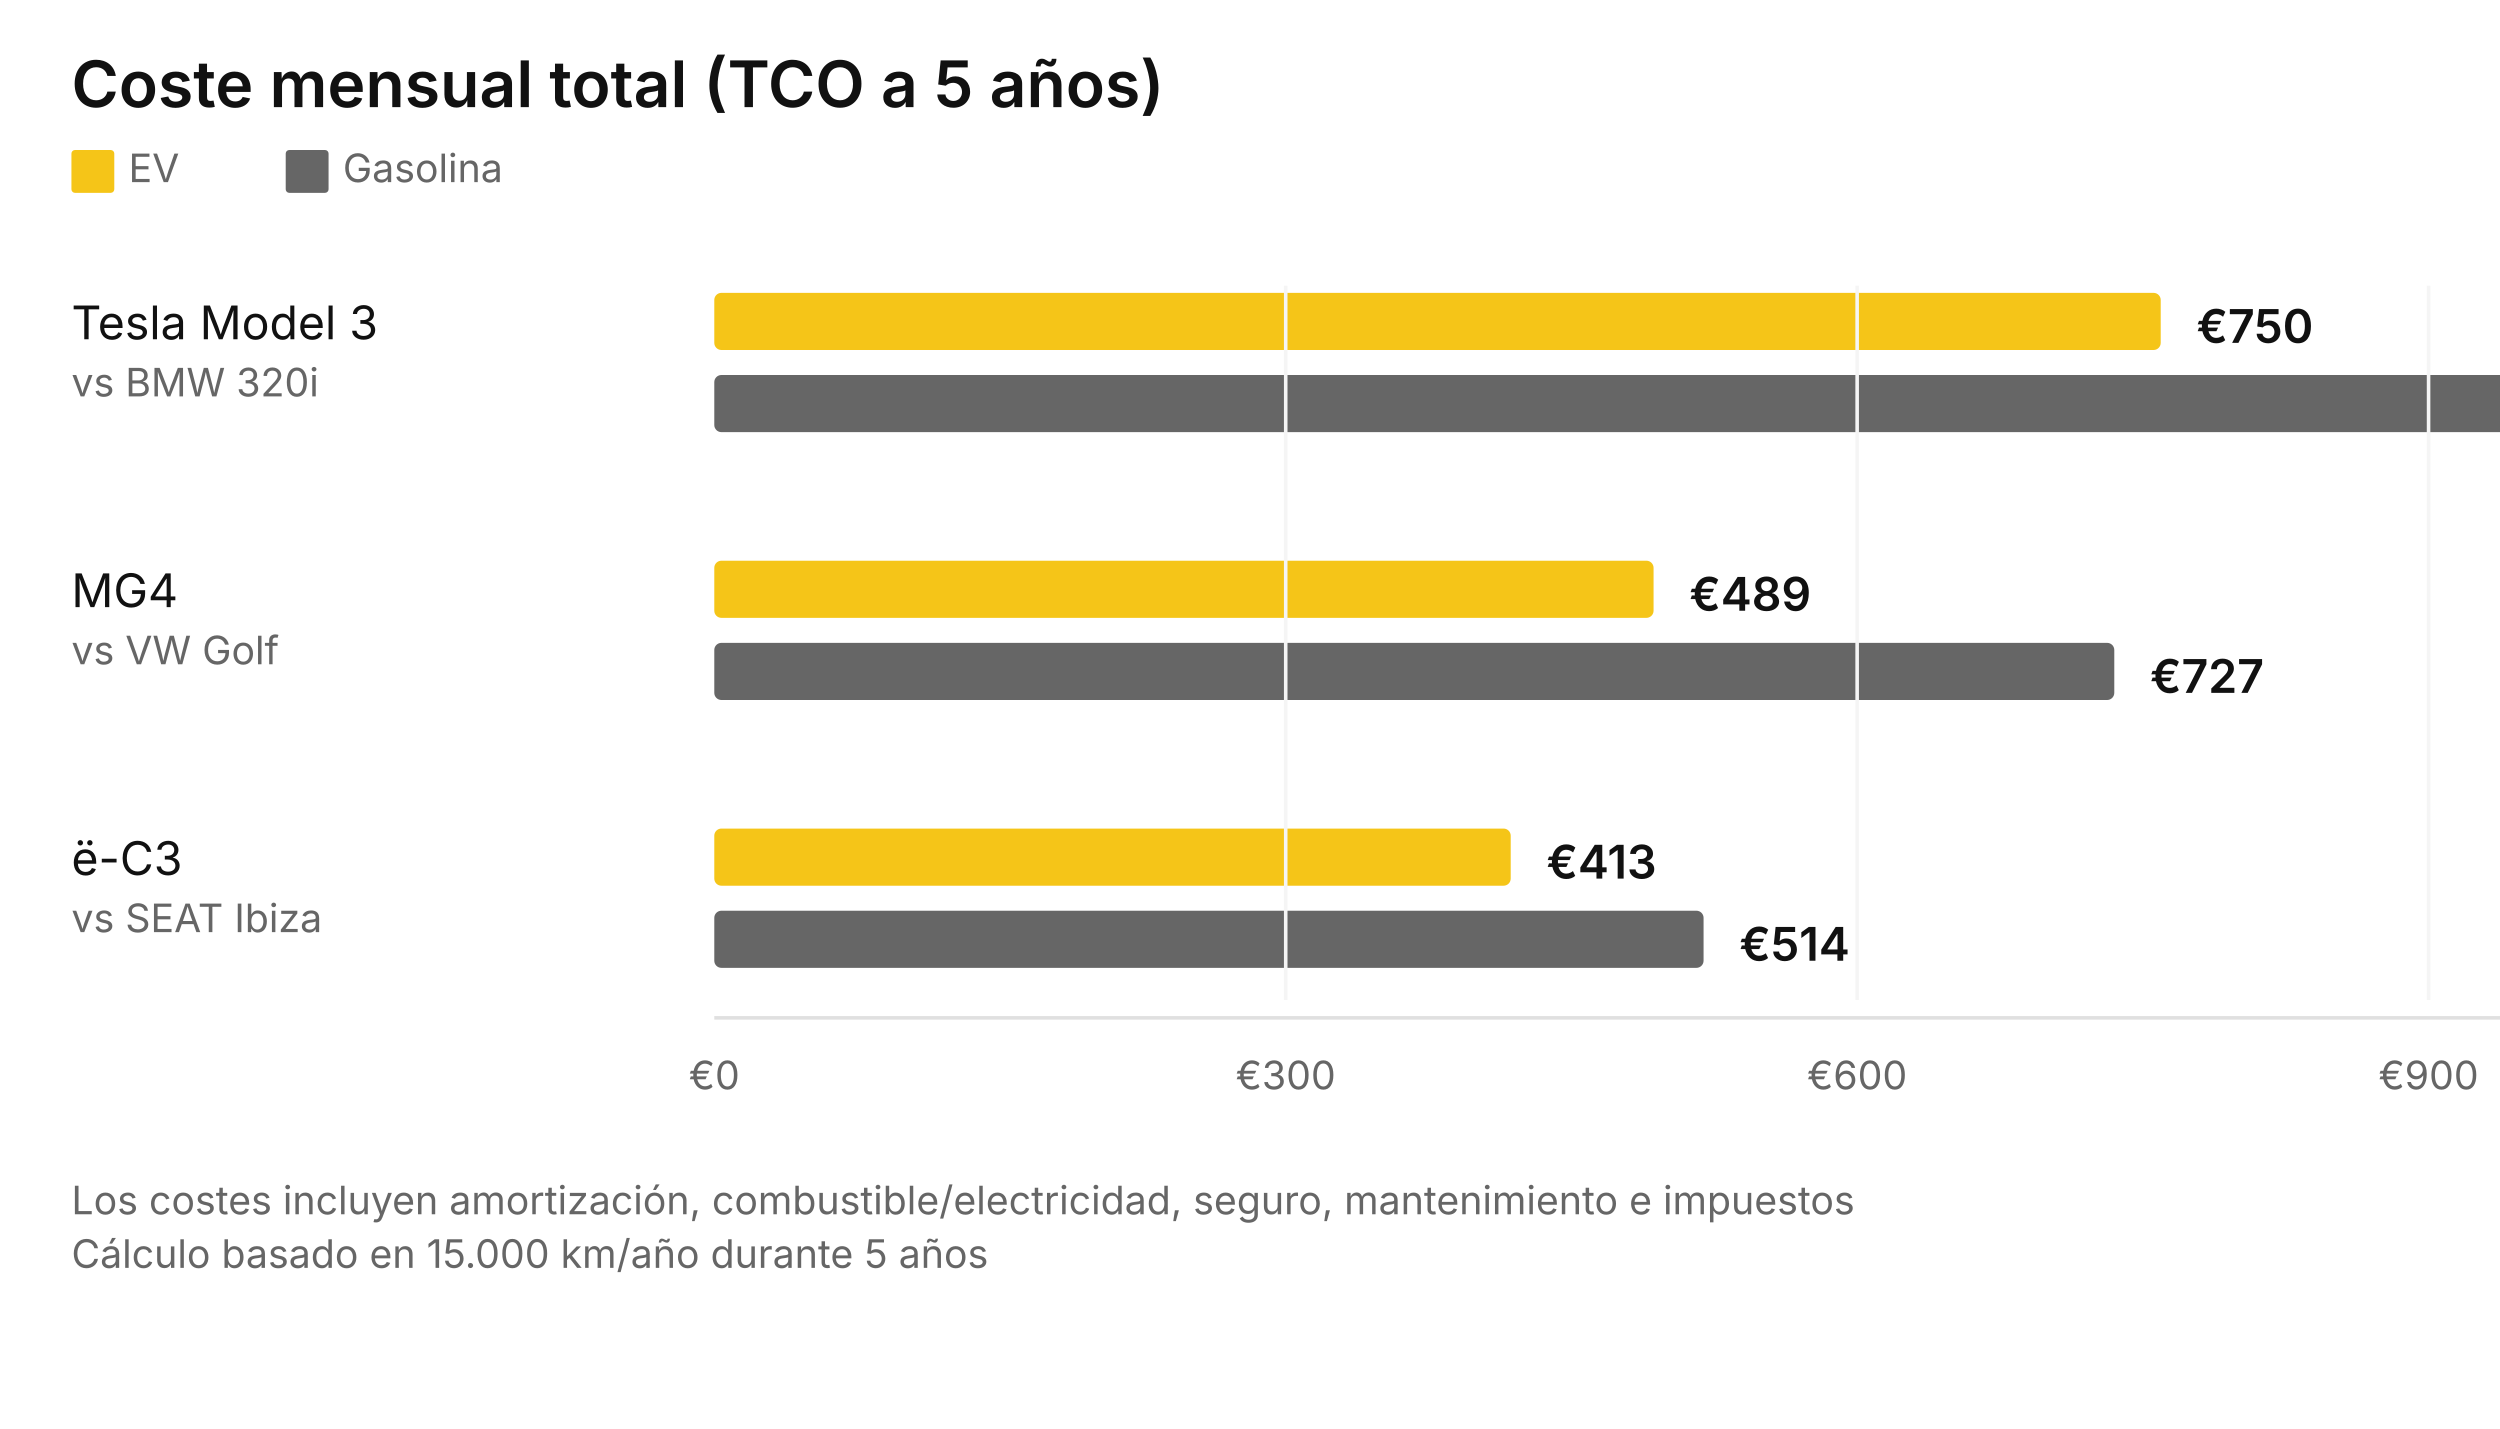
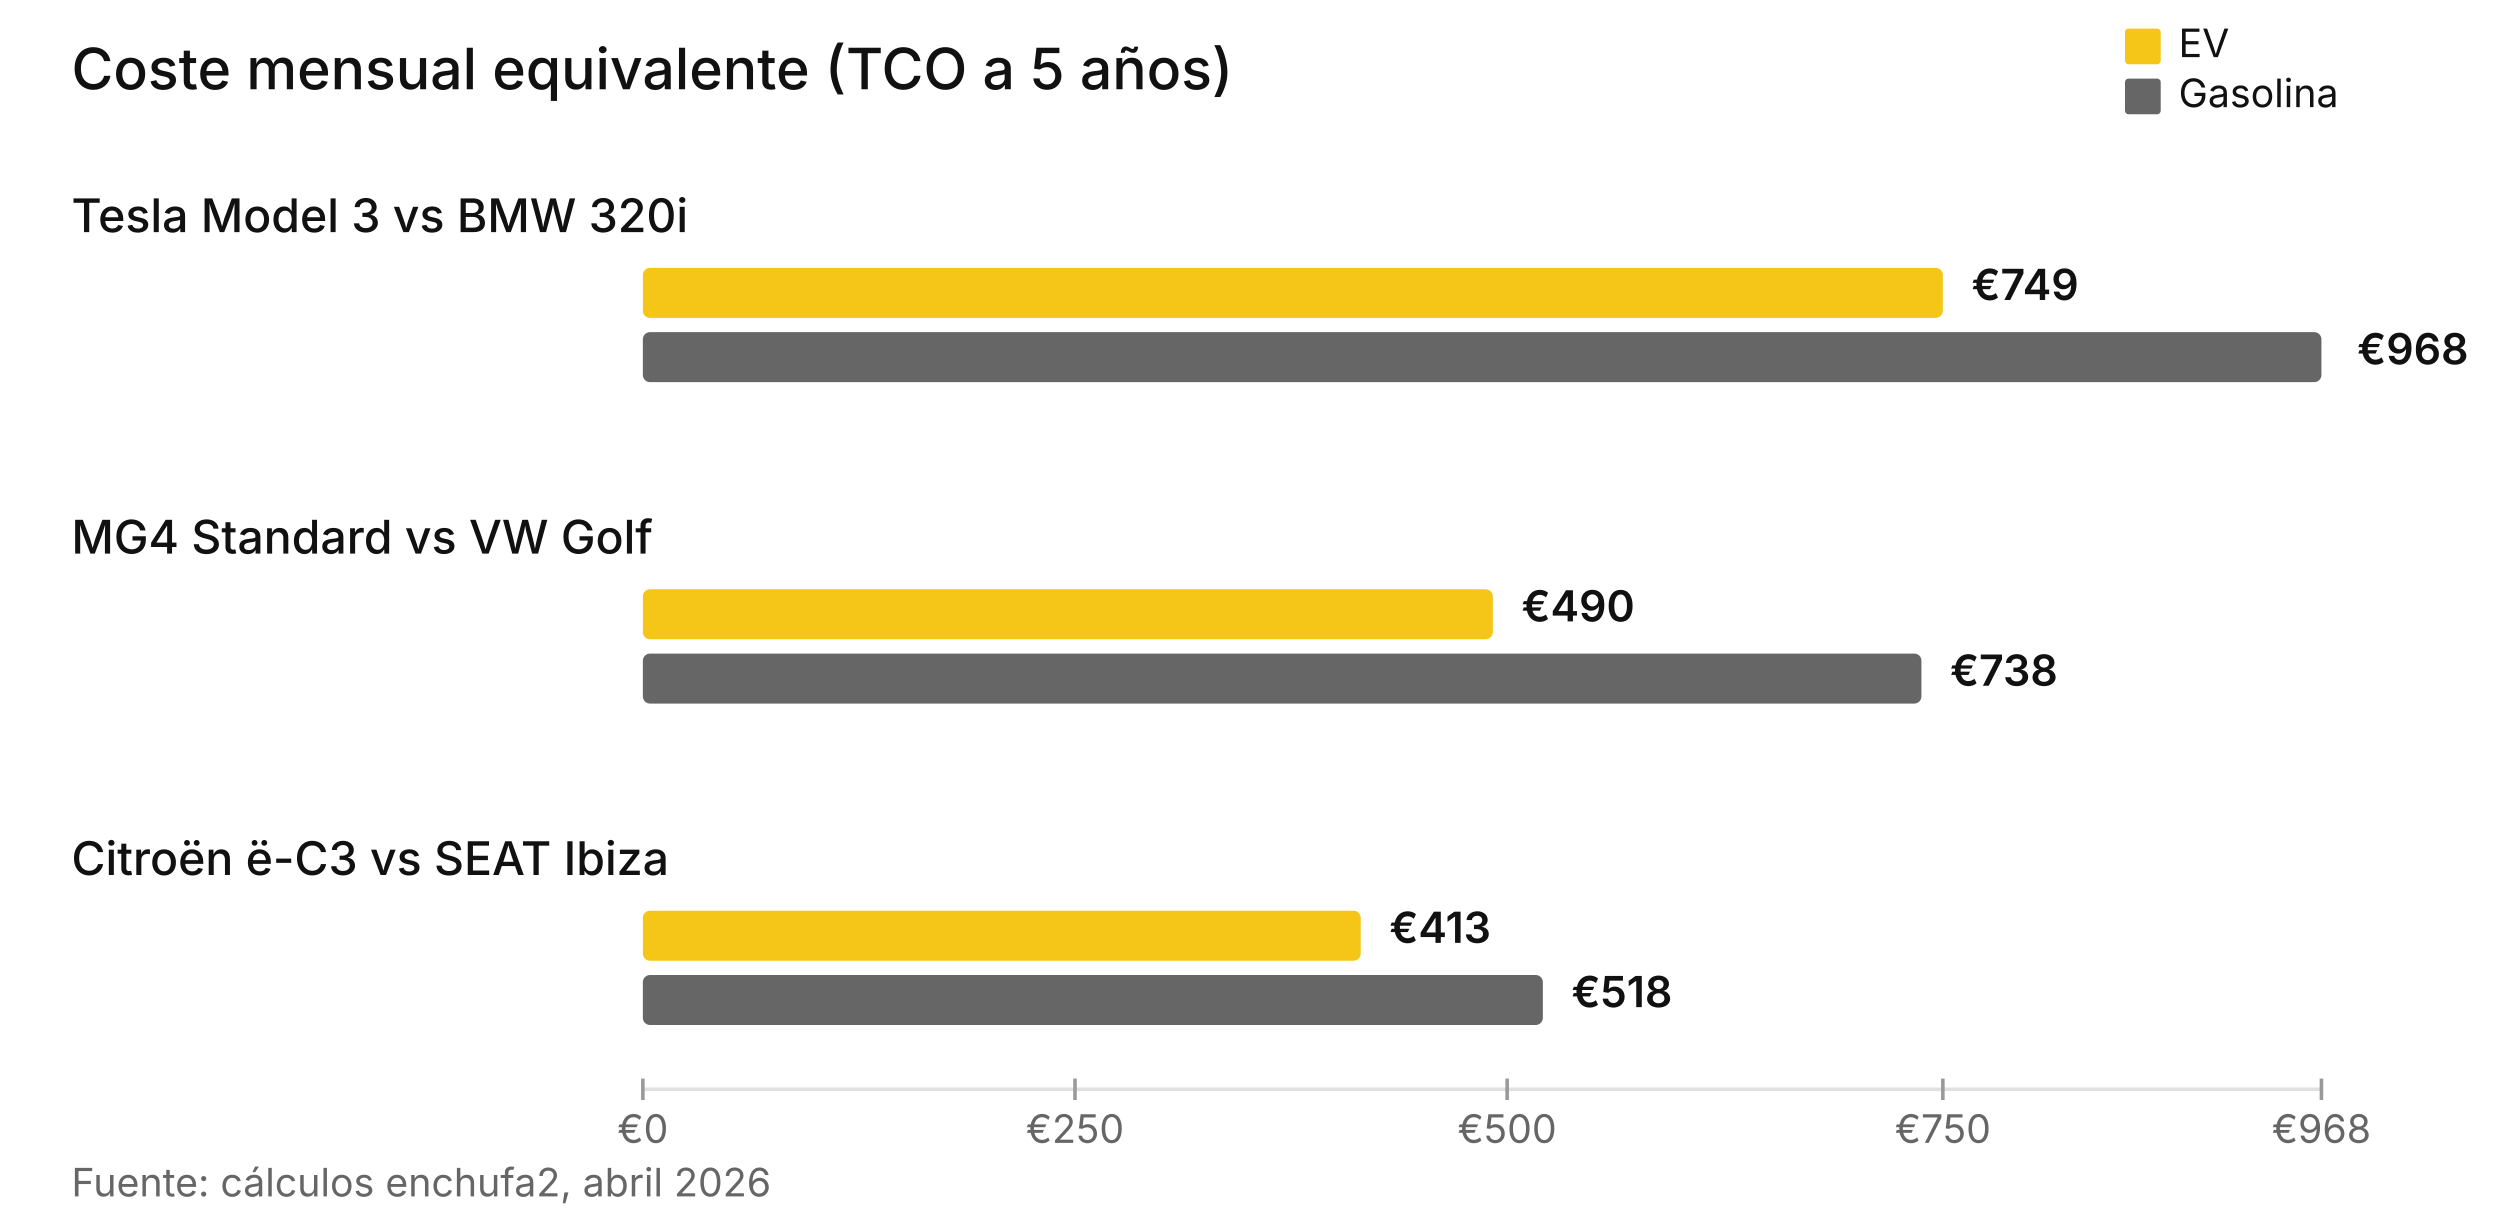
- <svg xmlns="http://www.w3.org/2000/svg" viewBox="0 0 700 400" preserveAspectRatio="xMinYMin meet">
+ <svg xmlns="http://www.w3.org/2000/svg" viewBox="0 0 700 340" preserveAspectRatio="xMinYMin meet">
  <defs>
    <style>
-       .chart-title { font-family: Inter, -apple-system, BlinkMacSystemFont, 'Segoe UI', sans-serif; font-size: 18px; font-weight: 600; fill: #111111; }
-       .chart-label { font-family: Inter, -apple-system, BlinkMacSystemFont, 'Segoe UI', sans-serif; font-size: 13px; fill: #111111; }
-       .chart-value { font-family: Inter, -apple-system, BlinkMacSystemFont, 'Segoe UI', sans-serif; font-size: 13px; font-weight: 600; fill: #111111; }
-       .chart-sublabel { font-family: Inter, -apple-system, BlinkMacSystemFont, 'Segoe UI', sans-serif; font-size: 11px; fill: #666666; }
+       .chart-title { font-family: Inter, system-ui, -apple-system, sans-serif; font-size: 16px; font-weight: 500; fill: #111111; }
+       .chart-label { font-family: Inter, system-ui, -apple-system, sans-serif; font-size: 13px; font-weight: 500; fill: #111111; }
+       .chart-value { font-family: Inter, system-ui, -apple-system, sans-serif; font-size: 12px; font-weight: 600; fill: #111111; }
+       .chart-sublabel { font-family: Inter, system-ui, -apple-system, sans-serif; font-size: 11px; fill: #666666; }
+       .legend-label { font-family: Inter, system-ui, -apple-system, sans-serif; font-size: 11px; fill: #111111; }
    </style>
  </defs>
-   <text x="20" y="30" class="chart-title">Coste mensual total (TCO a 5 años)</text>
-   <rect x="20" y="42" width="12" height="12" fill="#F5C518" rx="1" />
-   <text x="36" y="51" class="chart-sublabel">EV</text>
-   <rect x="80" y="42" width="12" height="12" fill="#666666" rx="1" />
-   <text x="96" y="51" class="chart-sublabel">Gasolina</text>
-   <text x="20" y="95" class="chart-label">Tesla Model 3</text>
-   <text x="20" y="111" class="chart-sublabel">vs BMW 320i</text>
-   <rect x="200" y="82" width="405" height="16" fill="#F5C518" rx="2" />
-   <text x="615" y="96" class="chart-value">€750</text>
-   <rect x="200" y="105" width="522" height="16" fill="#666666" rx="2" />
-   <text x="732" y="119" class="chart-value">€968</text>
-   <text x="20" y="170" class="chart-label">MG4</text>
-   <text x="20" y="186" class="chart-sublabel">vs VW Golf</text>
-   <rect x="200" y="157" width="263" height="16" fill="#F5C518" rx="2" />
-   <text x="473" y="171" class="chart-value">€489</text>
-   <rect x="200" y="180" width="392" height="16" fill="#666666" rx="2" />
-   <text x="602" y="194" class="chart-value">€727</text>
-   <text x="20" y="245" class="chart-label">ë-C3</text>
-   <text x="20" y="261" class="chart-sublabel">vs SEAT Ibiza</text>
-   <rect x="200" y="232" width="223" height="16" fill="#F5C518" rx="2" />
-   <text x="433" y="246" class="chart-value">€413</text>
-   <rect x="200" y="255" width="277" height="16" fill="#666666" rx="2" />
-   <text x="487" y="269" class="chart-value">€514</text>
-   <line x1="200" y1="285" x2="760" y2="285" stroke="#E0E0E0" stroke-width="1" />
-   <text x="200" y="305" class="chart-sublabel" text-anchor="middle">€0</text>
-   <text x="360" y="305" class="chart-sublabel" text-anchor="middle">€300</text>
-   <text x="520" y="305" class="chart-sublabel" text-anchor="middle">€600</text>
-   <text x="680" y="305" class="chart-sublabel" text-anchor="middle">€900</text>
-   <line x1="360" y1="80" x2="360" y2="280" stroke="#F5F5F5" stroke-width="1" />
-   <line x1="520" y1="80" x2="520" y2="280" stroke="#F5F5F5" stroke-width="1" />
-   <line x1="680" y1="80" x2="680" y2="280" stroke="#F5F5F5" stroke-width="1" />
-   <text x="20" y="340" class="chart-sublabel">Los costes incluyen amortización, combustible/electricidad, seguro, mantenimiento e impuestos</text>
-   <text x="20" y="355" class="chart-sublabel">Cálculo basado en 15.000 km/año durante 5 años</text>
+   <text x="20" y="25" class="chart-title">Coste mensual equivalente (TCO a 5 años)</text>
+   <rect x="595" y="8" width="10" height="10" fill="#F5C518" rx="1" />
+   <text x="610" y="16" class="legend-label">EV</text>
+   <rect x="595" y="22" width="10" height="10" fill="#666666" rx="1" />
+   <text x="610" y="30" class="legend-label">Gasolina</text>
+   <text x="20" y="65" class="chart-label">Tesla Model 3 vs BMW 320i</text>
+   <rect x="180" y="75" width="364" height="14" fill="#F5C518" rx="2" />
+   <text x="552" y="84" class="chart-value">€749</text>
+   <rect x="180" y="93" width="470" height="14" fill="#666666" rx="2" />
+   <text x="660" y="102" class="chart-value">€968</text>
+   <text x="20" y="155" class="chart-label">MG4 Standard vs VW Golf</text>
+   <rect x="180" y="165" width="238" height="14" fill="#F5C518" rx="2" />
+   <text x="426" y="174" class="chart-value">€490</text>
+   <rect x="180" y="183" width="358" height="14" fill="#666666" rx="2" />
+   <text x="546" y="192" class="chart-value">€738</text>
+   <text x="20" y="245" class="chart-label">Citroën ë-C3 vs SEAT Ibiza</text>
+   <rect x="180" y="255" width="201" height="14" fill="#F5C518" rx="2" />
+   <text x="389" y="264" class="chart-value">€413</text>
+   <rect x="180" y="273" width="252" height="14" fill="#666666" rx="2" />
+   <text x="440" y="282" class="chart-value">€518</text>
+   <line x1="180" y1="305" x2="650" y2="305" stroke="#E0E0E0" stroke-width="1" />
+   <line x1="180" y1="302" x2="180" y2="308" stroke="#999999" stroke-width="1" />
+   <text x="180" y="320" class="chart-sublabel" text-anchor="middle">€0</text>
+   <line x1="301" y1="302" x2="301" y2="308" stroke="#999999" stroke-width="1" />
+   <text x="301" y="320" class="chart-sublabel" text-anchor="middle">€250</text>
+   <line x1="422" y1="302" x2="422" y2="308" stroke="#999999" stroke-width="1" />
+   <text x="422" y="320" class="chart-sublabel" text-anchor="middle">€500</text>
+   <line x1="544" y1="302" x2="544" y2="308" stroke="#999999" stroke-width="1" />
+   <text x="544" y="320" class="chart-sublabel" text-anchor="middle">€750</text>
+   <line x1="650" y1="302" x2="650" y2="308" stroke="#999999" stroke-width="1" />
+   <text x="650" y="320" class="chart-sublabel" text-anchor="middle">€968</text>
+   <text x="20" y="335" class="chart-sublabel">Fuente: cálculos enchufa2, abril 2026</text>
</svg>
